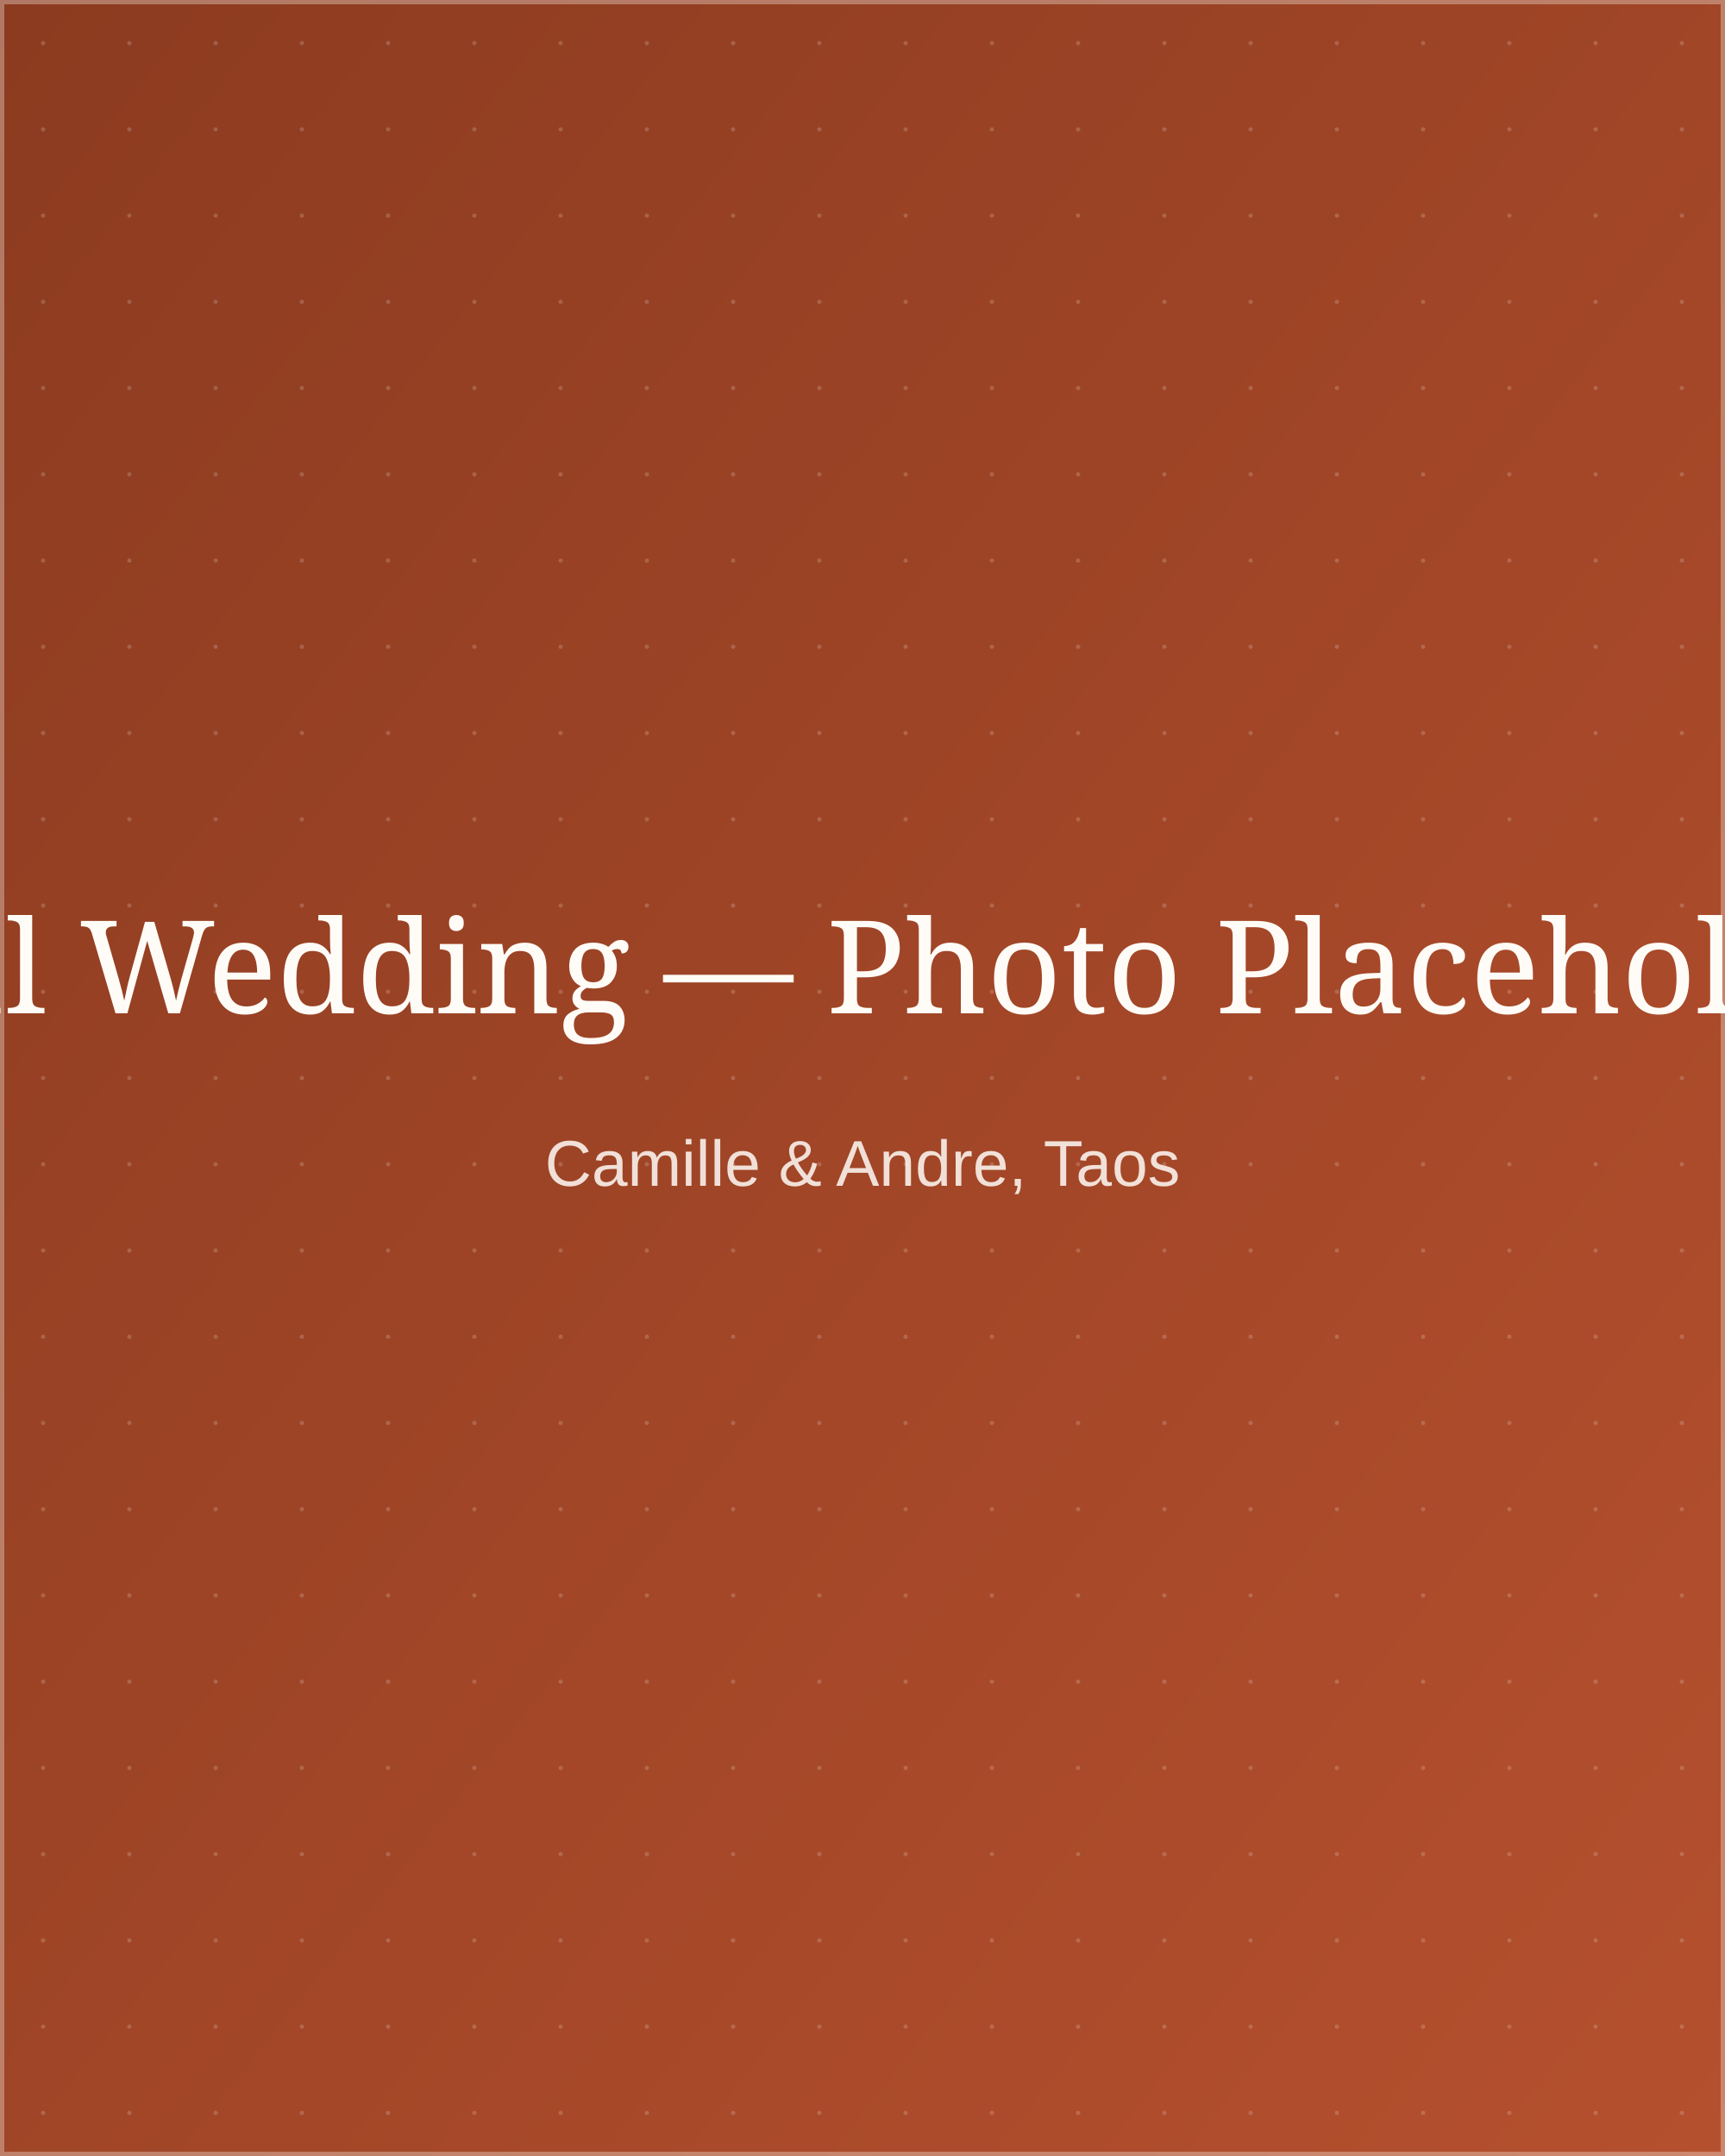
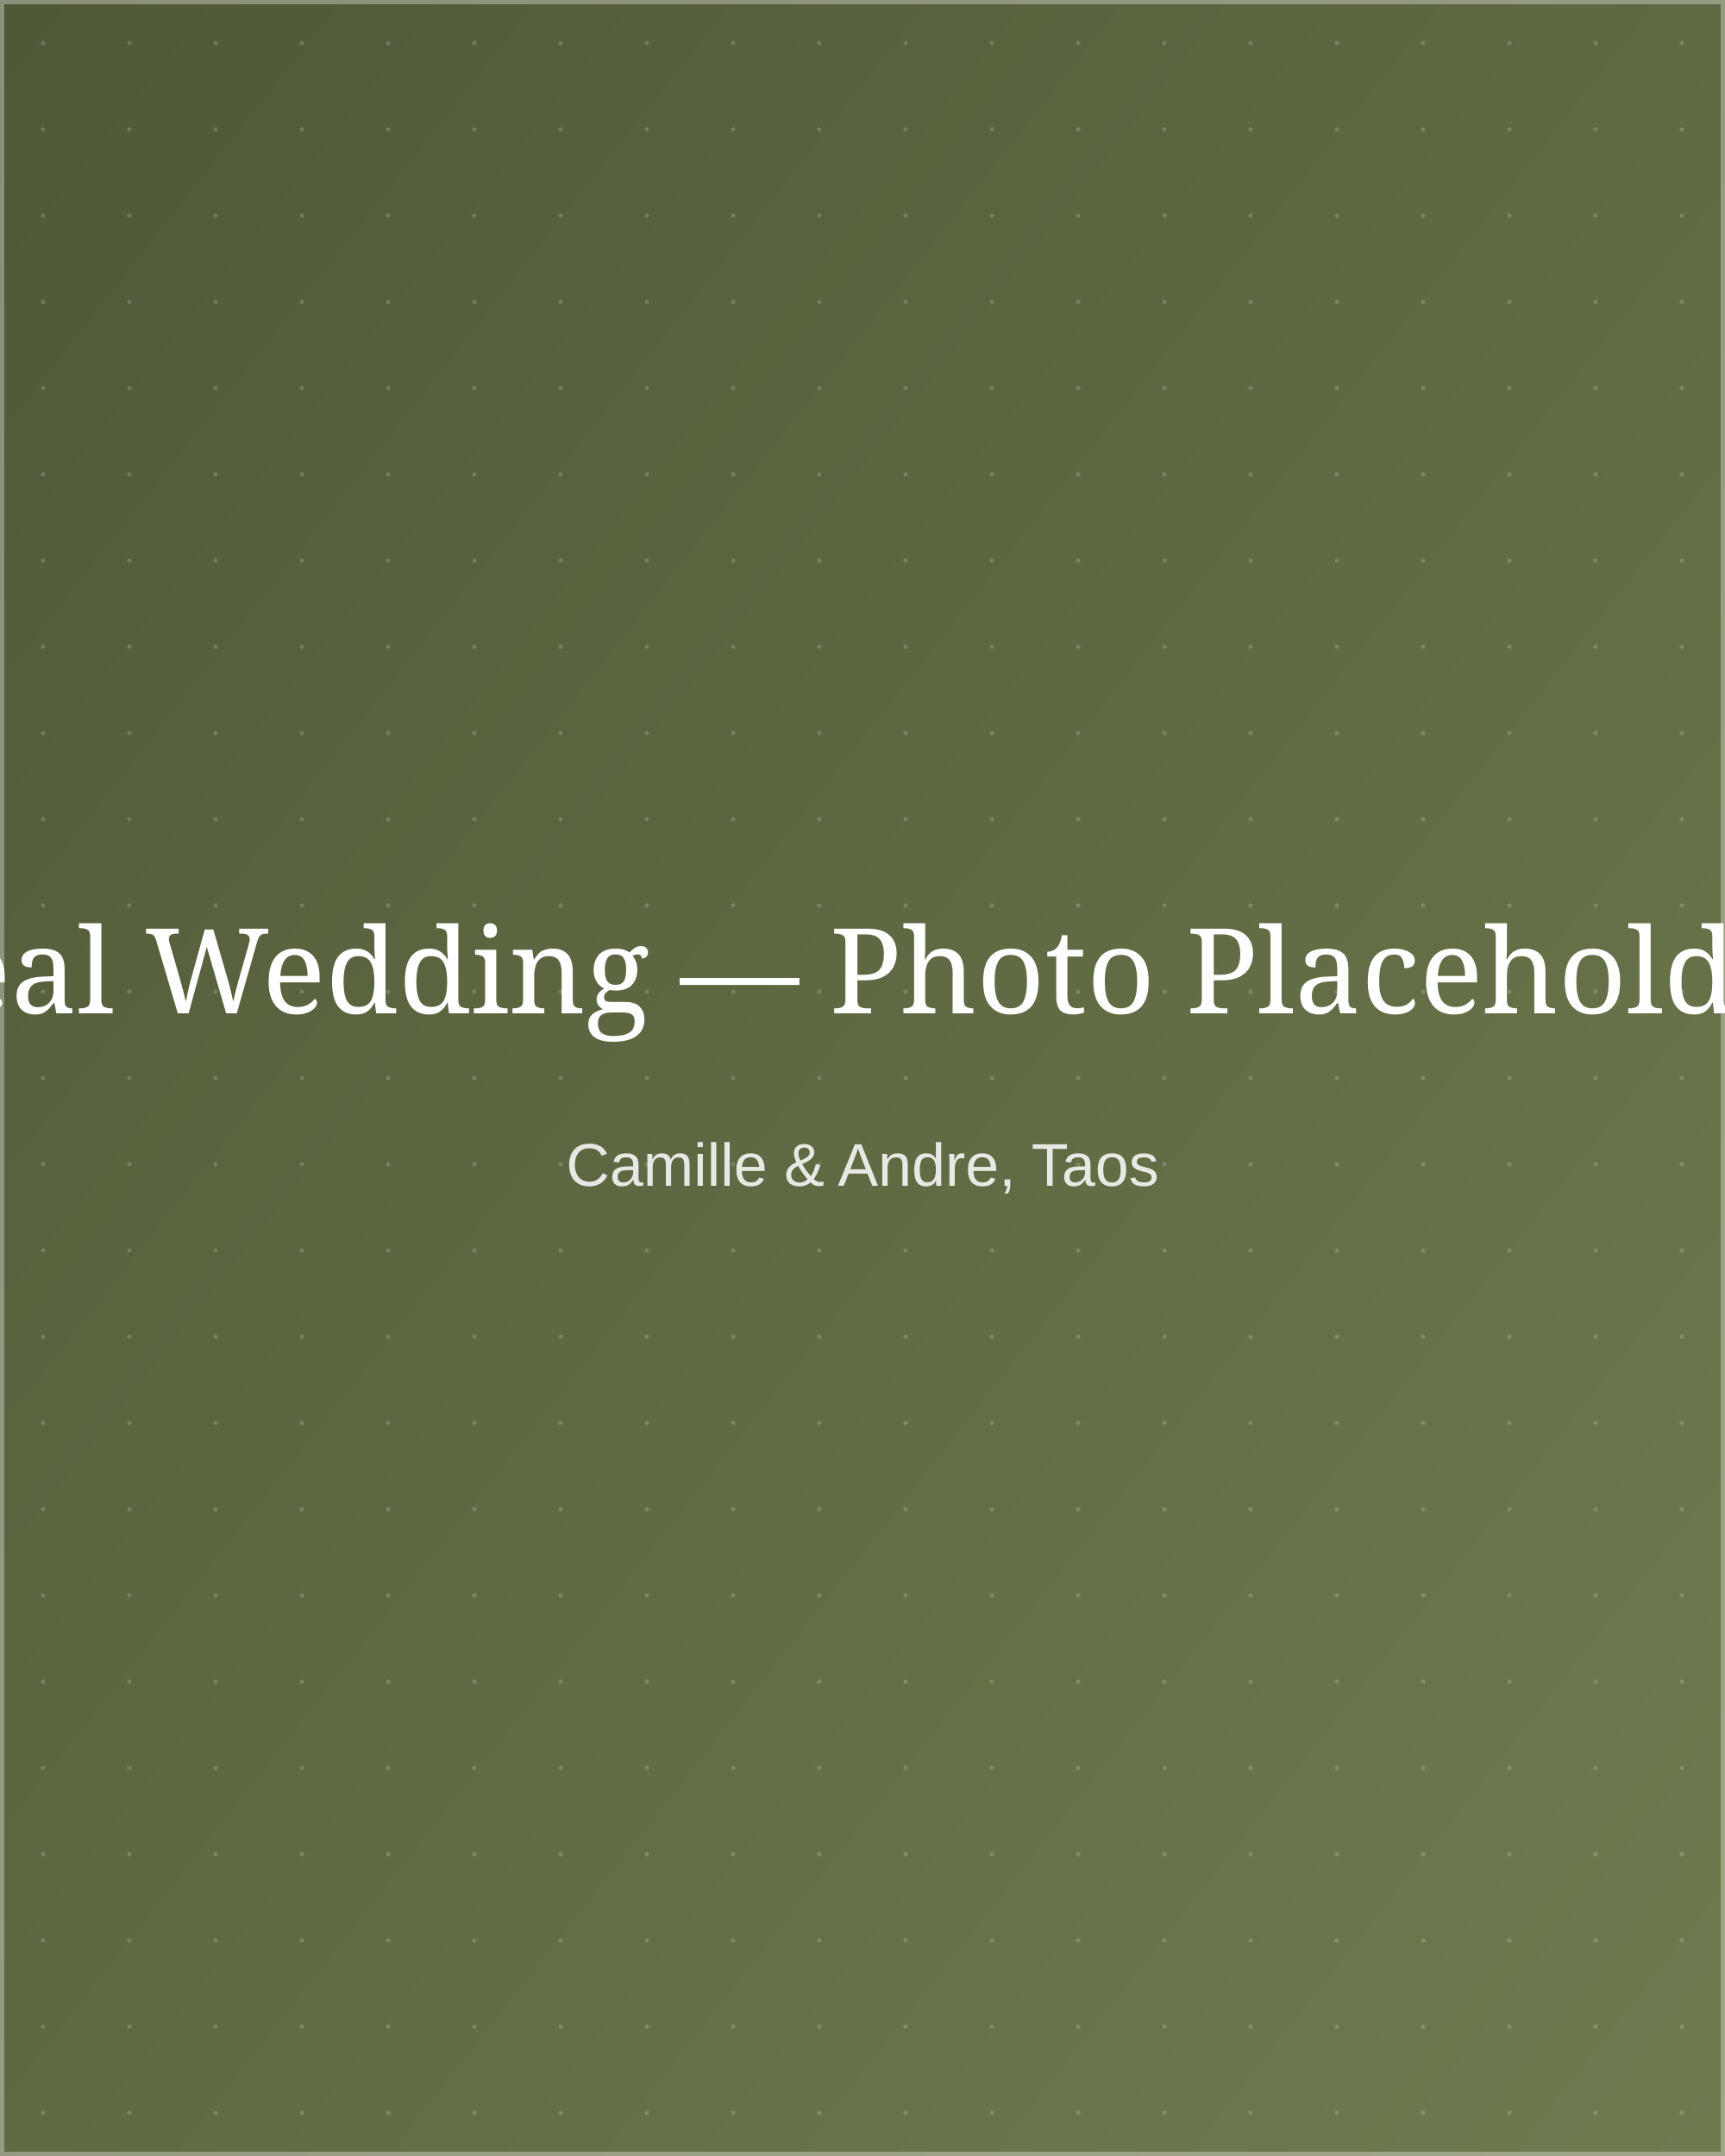
<svg xmlns="http://www.w3.org/2000/svg" width="800" height="1000" viewBox="0 0 800 1000">
  <defs>
    <linearGradient id="g" x1="0" y1="0" x2="1" y2="1">
-       <stop offset="0" stop-color="#8C3B20" />
-       <stop offset="1" stop-color="#B5502E" />
+       <stop offset="0" stop-color="#4F5837" />
+       <stop offset="1" stop-color="#6F7B4F" />
    </linearGradient>
    <pattern id="p" width="40" height="40" patternUnits="userSpaceOnUse">
      <rect width="40" height="40" fill="none" />
-       <circle cx="20" cy="20" r="1" fill="#FFFCF7" opacity="0.18" />
+       <circle cx="20" cy="20" r="1" fill="#FFFFFF" opacity="0.18" />
    </pattern>
  </defs>
  <rect width="800" height="1000" fill="url(#g)" />
  <rect width="800" height="1000" fill="url(#p)" />
-   <rect x="1" y="1" width="798" height="998" fill="none" stroke="#F6EFE4" stroke-opacity="0.35" stroke-width="2" />
-   <text x="50%" y="47%" text-anchor="middle" font-family="Georgia, serif" font-size="60" fill="#FFFCF7">Real Wedding — Photo Placeholder</text>
-   <text x="50%" y="55%" text-anchor="middle" font-family="Arial, sans-serif" font-size="30" fill="#FFFCF7" opacity="0.85">Camille &amp; Andre, Taos</text>
+   <rect x="1" y="1" width="798" height="998" fill="none" stroke="#FAF9F4" stroke-opacity="0.35" stroke-width="2" />
+   <text x="50%" y="47%" text-anchor="middle" font-family="Georgia, serif" font-size="55" fill="#FFFFFF">Real Wedding — Photo Placeholder</text>
+   <text x="50%" y="55%" text-anchor="middle" font-family="Arial, sans-serif" font-size="28" fill="#FFFFFF" opacity="0.85">Camille &amp; Andre, Taos</text>
</svg>
